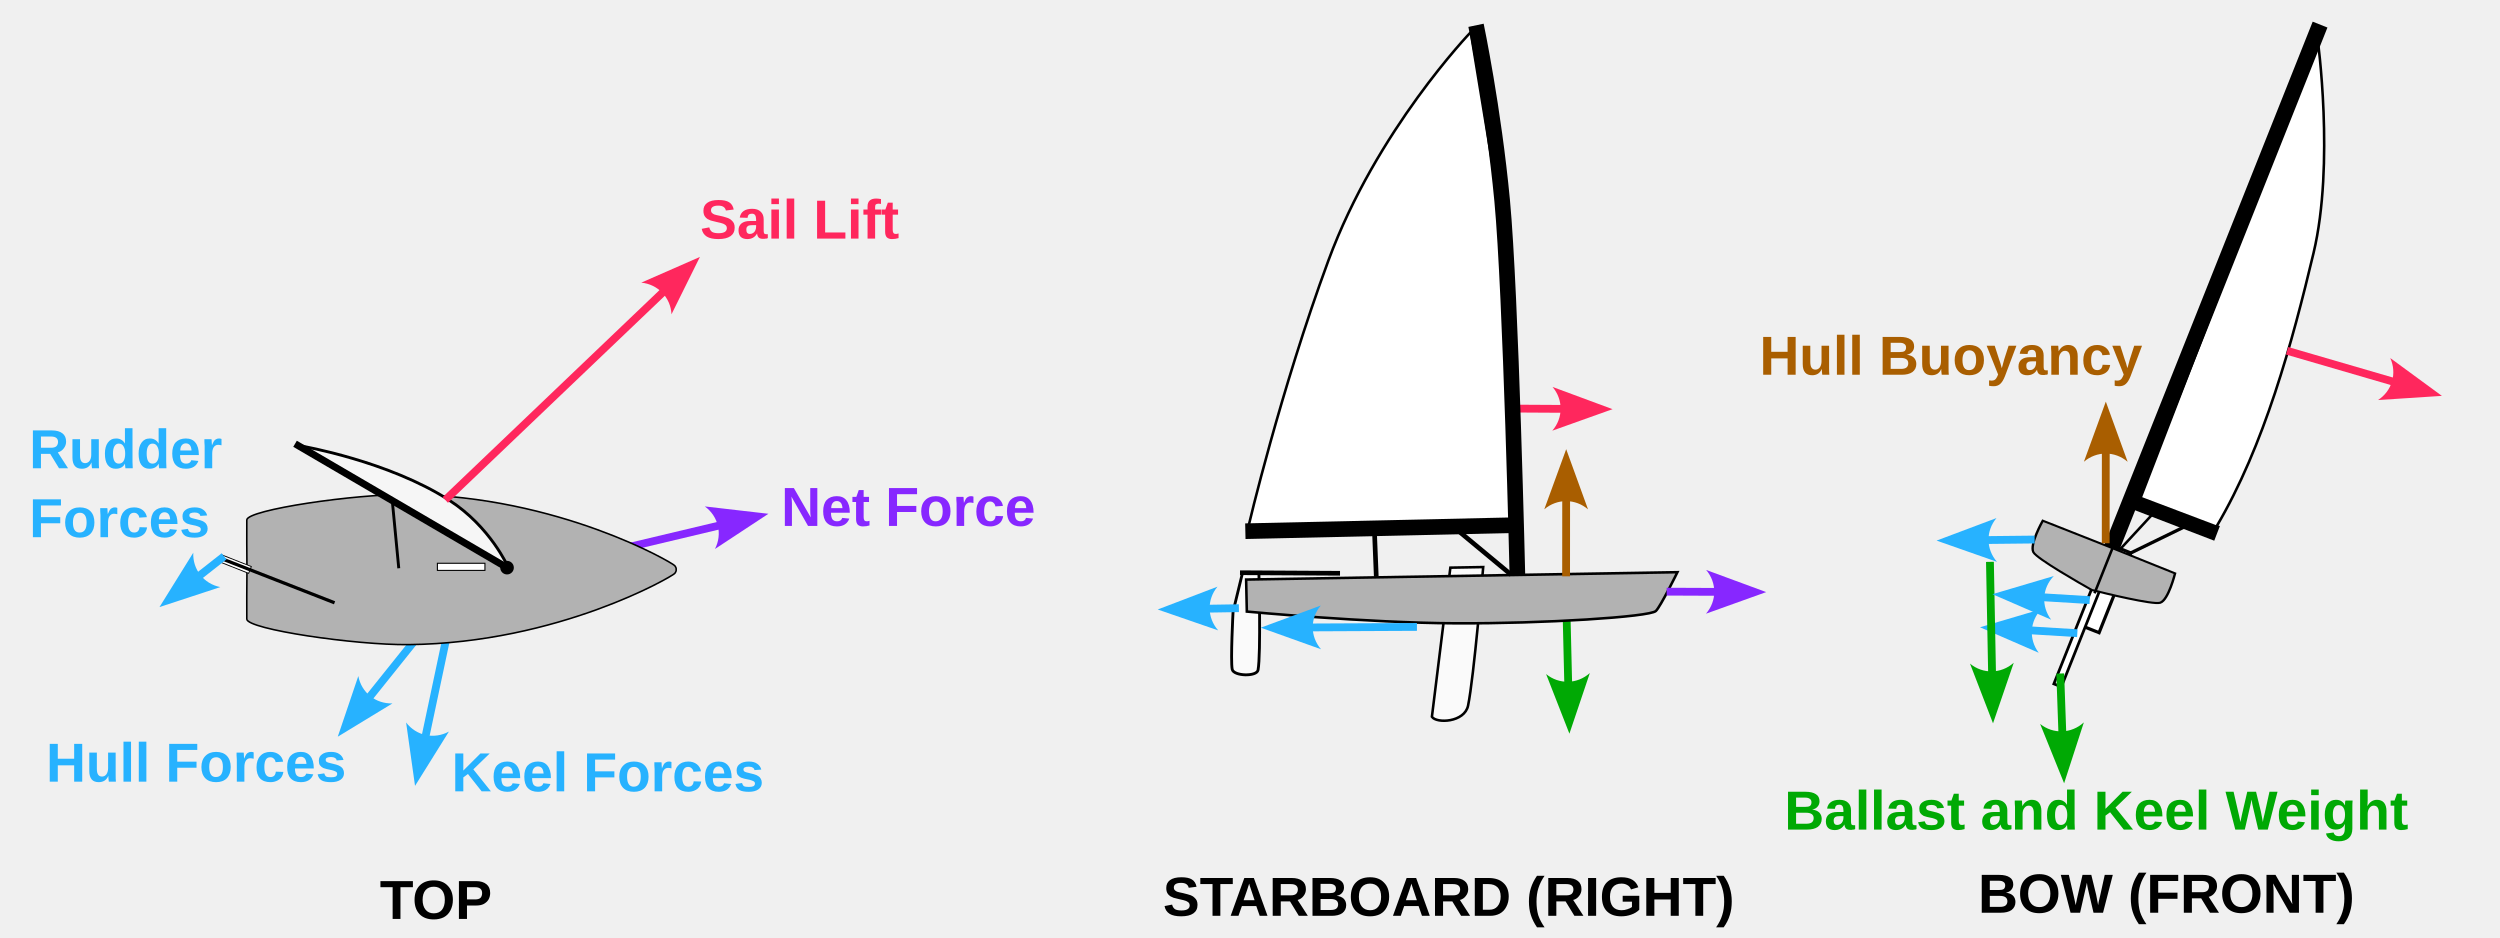
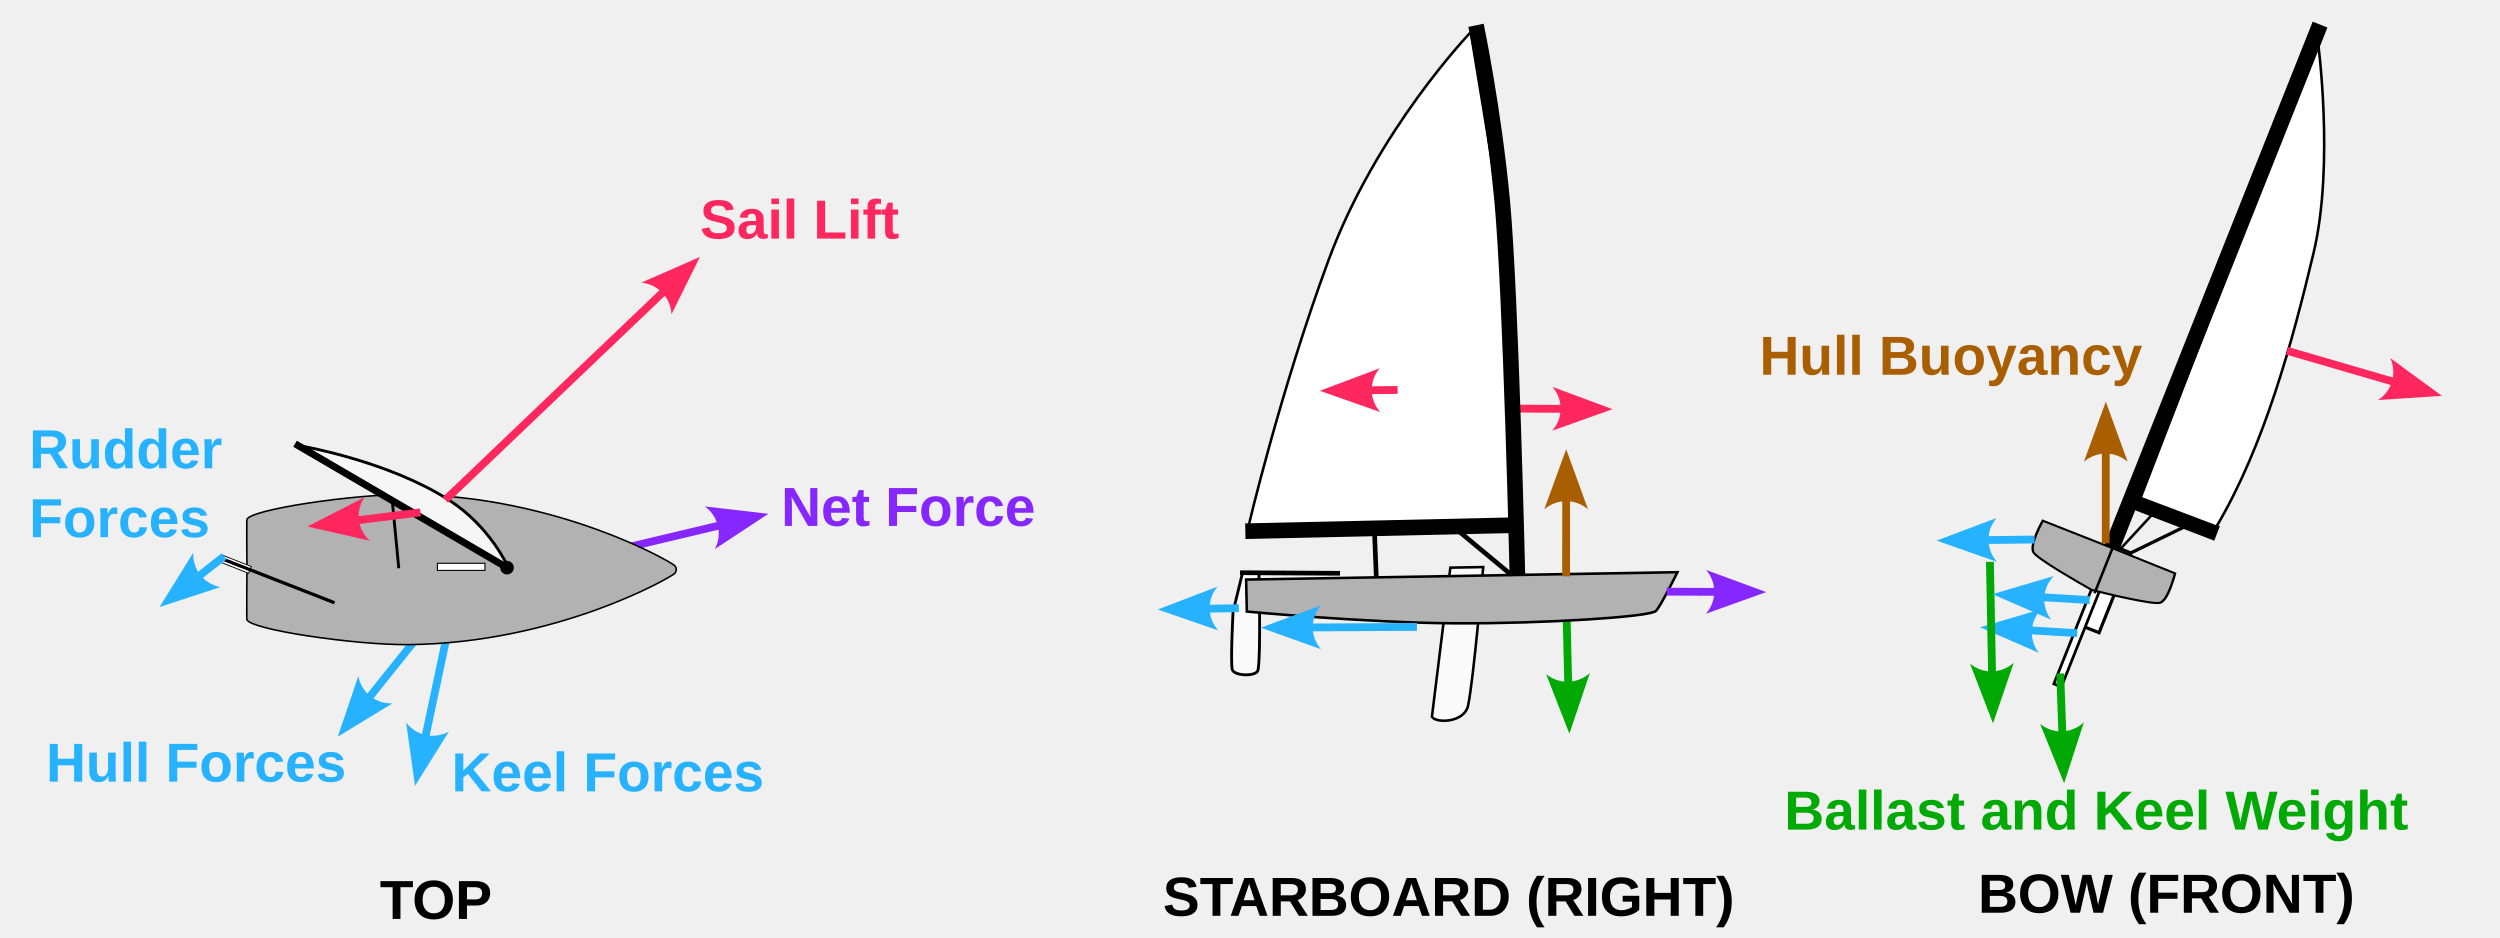
<svg xmlns="http://www.w3.org/2000/svg" width="160mm" height="60mm" viewBox="0 0 160 60" version="1.1" id="svg8862">
  <defs id="defs8859">
-     <marker style="overflow:visible" id="Arrow2" refX="0" refY="0" orient="auto-start-reverse" markerWidth="7.7" markerHeight="5.6" viewBox="0 0 7.7 5.6" preserveAspectRatio="xMidYMid">
-       <path transform="scale(0.7)" d="M -2,-4 9,0 -2,4 c 2,-2.33 2,-5.66 0,-8 z" style="fill:context-stroke;fill-rule:evenodd;stroke:none" id="arrow2L" />
-     </marker>
    <marker style="overflow:visible" id="Arrow2_F-00ff00_S-a95e00" refX="0" refY="0" orient="auto-start-reverse" markerWidth="7.7" markerHeight="5.6" viewBox="0 0 7.7 5.6" preserveAspectRatio="xMidYMid">
      <path transform="scale(0.7)" d="M -2,-4 9,0 -2,4 c 2,-2.33 2,-5.66 0,-8 z" style="fill:#a95e00;fill-rule:evenodd;stroke:none" id="path36563" />
    </marker>
    <marker style="overflow:visible" id="Arrow2_Fnone_S-ff275d" refX="0" refY="0" orient="auto-start-reverse" markerWidth="7.7" markerHeight="5.6" viewBox="0 0 7.7 5.6" preserveAspectRatio="xMidYMid">
      <path transform="scale(0.7)" d="M -2,-4 9,0 -2,4 c 2,-2.33 2,-5.66 0,-8 z" style="fill:#ff275d;fill-rule:evenodd;stroke:none" id="path36560" />
    </marker>
    <marker style="overflow:visible" id="Arrow2_Fnone_S-27b2ff" refX="0" refY="0" orient="auto-start-reverse" markerWidth="7.7" markerHeight="5.6" viewBox="0 0 7.7 5.6" preserveAspectRatio="xMidYMid">
      <path transform="scale(0.7)" d="M -2,-4 9,0 -2,4 c 2,-2.33 2,-5.66 0,-8 z" style="fill:#27b2ff;fill-rule:evenodd;stroke:none" id="path36557" />
    </marker>
    <marker style="overflow:visible" id="Arrow2_F-00ff00_S-00a904" refX="0" refY="0" orient="auto-start-reverse" markerWidth="7.7" markerHeight="5.6" viewBox="0 0 7.7 5.6" preserveAspectRatio="xMidYMid">
      <path transform="scale(0.7)" d="M -2,-4 9,0 -2,4 c 2,-2.33 2,-5.66 0,-8 z" style="fill:#00a904;fill-rule:evenodd;stroke:none" id="path36554" />
    </marker>
    <marker style="overflow:visible" id="Arrow2_F-0000ff_S-8727ff" refX="0" refY="0" orient="auto-start-reverse" markerWidth="7.7" markerHeight="5.6" viewBox="0 0 7.7 5.6" preserveAspectRatio="xMidYMid">
      <path transform="scale(0.7)" d="M -2,-4 9,0 -2,4 c 2,-2.33 2,-5.66 0,-8 z" style="fill:#8727ff;fill-rule:evenodd;stroke:none" id="path36551" />
    </marker>
  </defs>
  <g id="layer1">
    <path style="fill:#0000ff;fill-rule:evenodd;stroke:#8727ff;stroke-width:0.5;stroke-linecap:butt;stroke-linejoin:miter;stroke-dasharray:none;stroke-opacity:1;marker-end:url(#Arrow2_F-0000ff_S-8727ff)" d="m 40.293,34.996 5.821,-1.385" id="path12204" />
    <path style="fill:#00ff00;fill-rule:evenodd;stroke:#00a904;stroke-width:0.5;stroke-linecap:butt;stroke-linejoin:miter;stroke-dasharray:none;stroke-opacity:1;marker-end:url(#Arrow2_F-00ff00_S-00a904)" d="m 100.23,38.076 0.137,5.731" id="path36459" />
    <path style="fill:none;fill-rule:evenodd;stroke:#27b2ff;stroke-width:0.5;stroke-linecap:butt;stroke-linejoin:miter;stroke-dasharray:none;stroke-opacity:1;marker-end:url(#Arrow2_Fnone_S-27b2ff)" d="m 26.713,40.787 -3.126,3.902" id="path11816" />
    <path style="fill:none;fill-rule:evenodd;stroke:#ff275d;stroke-width:0.5;stroke-linecap:butt;stroke-linejoin:miter;stroke-dasharray:none;stroke-opacity:1;marker-end:url(#Arrow2_Fnone_S-ff275d)" d="m 96.462,26.147 3.593,0.021" id="path11642" />
    <path style="fill:none;fill-rule:evenodd;stroke:#27b2ff;stroke-width:0.5;stroke-linecap:butt;stroke-linejoin:miter;stroke-dasharray:none;stroke-opacity:1;marker-end:url(#Arrow2_Fnone_S-27b2ff)" d="M 28.83,39.598 27.215,47.215" id="path11730" />
    <g id="g8281" transform="translate(49.39008,-23.41573)">
      <g id="g8267">
        <g id="g6075" transform="translate(-0.07400018,0.1665004)">
          <path style="fill:#fafafa;fill-opacity:1;stroke:#000000;stroke-width:0.183;stroke-dasharray:none;stroke-opacity:1" d="m 30.193,59.959 -0.593,2.441 c 0,0 -0.166,3.127 -0.055,3.686 0.087,0.439 1.573,0.484 1.654,0.044 0.189,-1.026 0.055,-6.173 0.055,-6.173 z" id="path5259" />
          <path style="fill:#fafafa;fill-opacity:1;stroke:#000000;stroke-width:0.3;stroke-dasharray:none;stroke-opacity:1" d="m 30.044,59.903 6.401,0.037" id="path6071" />
        </g>
        <path style="fill:#fafafa;fill-opacity:1;stroke:#000000;stroke-width:0.165;stroke-dasharray:none;stroke-opacity:1" d="m 42.252,69.29 c 0.294,0.442 2.091,0.366 2.315,-0.717 0.371,-1.796 0.968,-8.865 0.968,-8.865 l -2.102,0.038 c 0,0 -1.064,8.618 -1.181,9.544 z" id="path6077" />
        <path style="fill:#ffffff;fill-opacity:1;stroke:#000000;stroke-width:0.165;stroke-dasharray:none;stroke-opacity:1" d="m 44.737,25.476 c 0,0 -6.03,6.265 -9.111,14.617 -3.081,8.351 -5.118,17.026 -5.118,17.026 l 16.97,-0.292 -0.338,-16.734 z" id="path6083" />
        <g id="g8199">
          <path style="fill:none;fill-opacity:1;stroke:#000000;stroke-width:1;stroke-dasharray:none;stroke-opacity:1" d="m 47.732,60.563 c 0,0 -0.425,-18.39 -0.984,-24.309 -0.56,-5.919 -1.673,-11.219 -1.673,-11.219" id="path6079" />
          <path style="fill:none;fill-opacity:1;stroke:#000000;stroke-width:1;stroke-dasharray:none;stroke-opacity:1" d="M 30.312,57.413 47.83,57.02" id="path6081" />
        </g>
        <path style="fill:#b2b2b2;fill-opacity:1;stroke:#000000;stroke-width:0.165;stroke-dasharray:none;stroke-opacity:1" d="m 57.965,60.036 -27.603,0.472 0.045,2.048 c 0,0 7.723,0.726 13.356,0.752 5.633,0.027 12.427,-0.41 12.822,-0.788 0.306,-0.293 1.38,-2.484 1.38,-2.484 z" id="path5093" />
      </g>
      <path style="fill:#ffffff;fill-opacity:1;stroke:#000000;stroke-width:0.3;stroke-dasharray:none;stroke-opacity:1" d="m 38.557,56.959 0.135,3.37" id="path8252" />
      <path style="fill:#ffffff;fill-opacity:1;stroke:#000000;stroke-width:0.3;stroke-dasharray:none;stroke-opacity:1" d="m 43.747,57.228 3.573,2.966" id="path8254" />
    </g>
    <path style="fill:#b2b2b2;fill-opacity:1;stroke:#000000;stroke-width:0.165;stroke-dasharray:none;stroke-opacity:1" d="m 28.32,20.234 c -5.517,-0.06 -16.688,1.579 -16.742,2.635 -0.021,0.416 0.009,4.276 0.016,5.131 -0.007,0.855 -0.037,4.715 -0.016,5.131 0.055,1.055 11.225,2.695 16.742,2.635 15.5,-0.169 27.272,-7.056 27.516,-7.365 0.132,-0.168 0.163,-0.301 0.148,-0.4 0.015,-0.1 -0.016,-0.232 -0.148,-0.4 -0.243,-0.31 -12.016,-7.196 -27.516,-7.365 z" id="path345" class="UnoptimicedTransforms" transform="matrix(0.6188489,0,0,0.6188489,8.629961,19.12236)" />
    <circle style="fill:#000000;stroke:#000000;stroke-width:0.102;stroke-dasharray:none;stroke-opacity:1" id="path1080" cx="46.347" cy="14.995" r="0.384" transform="rotate(30.3)" />
    <rect style="fill:#ffffff;fill-opacity:1;stroke:#000000;stroke-width:0.069;stroke-dasharray:none;stroke-opacity:1" id="rect5007" width="3.043" height="0.457" x="27.993" y="36.049" />
    <g id="g5003" transform="matrix(0.6188489,0,0,0.6188489,8.584674,11.04833)">
      <path style="fill:#f6f6f6;fill-opacity:1;stroke:#000000;stroke-width:0.3;stroke-dasharray:none;stroke-opacity:1" d="m 38.656,40.753 c 0,0 -1.822,-4.13 -6.065,-6.871 -6.264,-4.046 -15.245,-5.598 -15.245,-5.598 z" id="path1183" />
      <rect style="fill:#000000;fill-opacity:1;stroke:none;stroke-width:1.616;stroke-dasharray:none;stroke-opacity:1" id="rect4045" width="25.32" height="0.732" x="28.515" y="15.449" transform="rotate(30.3)" />
    </g>
    <g id="g8195" transform="matrix(0.5755613,0.2273832,-0.2273832,0.5755613,18.31147,10.26412)">
      <rect style="fill:#ffffff;fill-opacity:1;stroke:#000000;stroke-width:0.093;stroke-dasharray:none;stroke-opacity:1" id="rect4779" width="3.295" height="0.757" x="8.792" y="40.389" />
      <path style="fill:#ffffff;fill-opacity:1;stroke:#000000;stroke-width:0.34;stroke-dasharray:none;stroke-opacity:1" d="M 8.804,40.761 21.47,40.712" id="path8191" />
    </g>
    <path style="fill:#ffffff;fill-opacity:1;stroke:#000000;stroke-width:0.186;stroke-dasharray:none;stroke-opacity:1" d="m 25.104,32.031 0.417,4.338" id="path8256" />
    <path style="fill:none;fill-rule:evenodd;stroke:#ff275d;stroke-width:0.5;stroke-linecap:butt;stroke-linejoin:miter;stroke-dasharray:none;stroke-opacity:1;marker-end:url(#Arrow2_Fnone_S-ff275d)" d="M 28.498,31.998 42.516,18.618" id="path10881" />
    <path style="fill:none;fill-rule:evenodd;stroke:#27b2ff;stroke-width:0.5;stroke-linecap:butt;stroke-linejoin:miter;stroke-dasharray:none;stroke-opacity:1;marker-end:url(#Arrow2_Fnone_S-27b2ff)" d="m 14.341,35.604 -1.657,1.302" id="path11756" />
    <path style="fill:none;fill-rule:evenodd;stroke:#27b2ff;stroke-width:0.5;stroke-linecap:butt;stroke-linejoin:miter;stroke-dasharray:none;stroke-opacity:1;marker-end:url(#Arrow2_Fnone_S-27b2ff)" d="m 79.289,38.924 -2.047,0.033" id="path11780" />
    <rect style="fill:#ffffff;fill-opacity:1;stroke:#000000;stroke-width:0.206;stroke-dasharray:none;stroke-opacity:1" id="rect11810" width="1.268" height="5.494" x="138.522" y="-17.576" transform="rotate(21.71335)" />
    <path style="fill:#b2b2b2;fill-opacity:1;stroke:#000000;stroke-width:1;stroke-dasharray:none;stroke-opacity:1" d="m 136.081,31.906 5.81,2.232" id="path8303" />
    <path style="fill:#b2b2b2;fill-opacity:1;stroke:#000000;stroke-width:0.213;stroke-dasharray:none;stroke-opacity:1" d="m 139.937,33.651 -4.186,2.039" id="path8305" />
    <path style="fill:#b2b2b2;fill-opacity:1;stroke:#000000;stroke-width:0.165;stroke-dasharray:none;stroke-opacity:1" d="m 138.003,32.647 -2.497,2.701" id="path8307" />
    <path style="fill:#ffffff;fill-opacity:1;stroke:#000000;stroke-width:0.165;stroke-dasharray:none;stroke-opacity:1" d="m 148.324,2.461 c 0,0 1.107,8.005 -0.257,13.73 -1.364,5.725 -3.15,12.336 -6.217,17.515 l -4.857,-1.839 z" id="path8309" />
    <path style="fill:#ffffff;fill-opacity:1;stroke:#000000;stroke-width:0.165;stroke-dasharray:none;stroke-opacity:1" d="m 134.055,37.802 1.368,-3.434" id="path8743" />
    <rect style="fill:#ffffff;fill-opacity:1;stroke:#000000;stroke-width:0.178;stroke-dasharray:none;stroke-opacity:1" id="rect8745" width="0.515" height="10.109" x="138.313" y="-18.078" transform="rotate(21.71335)" />
    <path style="fill:#b2b2b2;fill-opacity:1;stroke:#000000;stroke-width:1.016;stroke-dasharray:none;stroke-opacity:1" d="M 135.069,35.261 148.484,1.574" id="path8301" />
    <path style="fill:#b2b2b2;fill-opacity:1;stroke:#000000;stroke-width:0.155;stroke-dasharray:none;stroke-opacity:1" d="m 21.109,32.383 c -0.557,0.006 -1.062,0.066 -1.062,0.066 L 20.029,37 l 0.018,4.551 c 0,0 2.025,0.242 2.43,-0.193 C 22.827,40.98 23.338,37.84 23.469,37 23.338,36.16 22.827,33.02 22.477,32.643 22.274,32.425 21.666,32.376 21.109,32.383 Z" id="path8295" class="UnoptimicedTransforms" transform="matrix(-0.320046,0.8036949,-0.930129,-0.3703943,175.8023,32.60284)" />
    <path style="fill:#ffffff;fill-opacity:1;stroke:#000000;stroke-width:0.165;stroke-dasharray:none;stroke-opacity:1" d="m 135.309,34.807 -1.26,3.164" id="path8757" />
    <path style="fill:none;fill-rule:evenodd;stroke:#ff275d;stroke-width:0.5;stroke-linecap:butt;stroke-linejoin:miter;stroke-dasharray:none;stroke-opacity:1;marker-end:url(#Arrow2_Fnone_S-ff275d)" d="m 146.374,22.45 6.883,2.005" id="path11652" />
    <path style="fill:none;fill-rule:evenodd;stroke:#27b2ff;stroke-width:0.5;stroke-linecap:butt;stroke-linejoin:miter;stroke-dasharray:none;stroke-opacity:1;marker-end:url(#Arrow2_Fnone_S-27b2ff)" d="M 132.949,40.525 129.865,40.337" id="path11788" />
    <path style="fill:none;fill-rule:evenodd;stroke:#27b2ff;stroke-width:0.5;stroke-linecap:butt;stroke-linejoin:miter;stroke-dasharray:none;stroke-opacity:1;marker-end:url(#Arrow2_Fnone_S-27b2ff)" d="m 130.216,34.53 -3.126,0.034" id="path11876" />
    <text xml:space="preserve" style="font-style:normal;font-variant:normal;font-weight:bold;font-stretch:normal;font-size:3.528px;font-family:Arial;-inkscape-font-specification:'Arial, Bold';font-variant-ligatures:normal;font-variant-caps:normal;font-variant-numeric:normal;font-variant-east-asian:normal;fill:#27b2ff;fill-opacity:1;stroke:none;stroke-width:0.5;stroke-dasharray:none;stroke-opacity:1" x="2.949" y="50.026" id="text11936">
      <tspan id="tspan11934" style="font-style:normal;font-variant:normal;font-weight:bold;font-stretch:normal;font-size:3.528px;font-family:Arial;-inkscape-font-specification:'Arial, Bold';font-variant-ligatures:normal;font-variant-caps:normal;font-variant-numeric:normal;font-variant-east-asian:normal;fill:#27b2ff;fill-opacity:1;stroke:none;stroke-width:0.5" x="2.949" y="50.026">Hull Forces</tspan>
    </text>
    <text xml:space="preserve" style="font-style:normal;font-variant:normal;font-weight:bold;font-stretch:normal;font-size:3.528px;font-family:Arial;-inkscape-font-specification:'Arial, Bold';font-variant-ligatures:normal;font-variant-caps:normal;font-variant-numeric:normal;font-variant-east-asian:normal;fill:#27b2ff;fill-opacity:1;stroke:none;stroke-width:0.5;stroke-dasharray:none;stroke-opacity:1" x="1.87" y="29.969" id="text12050">
      <tspan id="tspan12048" style="font-style:normal;font-variant:normal;font-weight:bold;font-stretch:normal;font-size:3.528px;font-family:Arial;-inkscape-font-specification:'Arial, Bold';font-variant-ligatures:normal;font-variant-caps:normal;font-variant-numeric:normal;font-variant-east-asian:normal;fill:#27b2ff;fill-opacity:1;stroke:none;stroke-width:0.5" x="1.87" y="29.969">Rudder</tspan>
      <tspan style="font-style:normal;font-variant:normal;font-weight:bold;font-stretch:normal;font-size:3.528px;font-family:Arial;-inkscape-font-specification:'Arial, Bold';font-variant-ligatures:normal;font-variant-caps:normal;font-variant-numeric:normal;font-variant-east-asian:normal;fill:#27b2ff;fill-opacity:1;stroke:none;stroke-width:0.5" x="1.87" y="34.378" id="tspan36441">Forces</tspan>
    </text>
    <text xml:space="preserve" style="font-style:normal;font-variant:normal;font-weight:bold;font-stretch:normal;font-size:3.528px;font-family:Arial;-inkscape-font-specification:'Arial, Bold';font-variant-ligatures:normal;font-variant-caps:normal;font-variant-numeric:normal;font-variant-east-asian:normal;fill:#27b2ff;fill-opacity:1;stroke:none;stroke-width:0.5;stroke-dasharray:none;stroke-opacity:1" x="28.903" y="50.642" id="text12054">
      <tspan style="font-style:normal;font-variant:normal;font-weight:bold;font-stretch:normal;font-size:3.528px;font-family:Arial;-inkscape-font-specification:'Arial, Bold';font-variant-ligatures:normal;font-variant-caps:normal;font-variant-numeric:normal;font-variant-east-asian:normal;fill:#27b2ff;fill-opacity:1;stroke:none;stroke-width:0.5;stroke-opacity:1" x="28.903" y="50.642" id="tspan36233">Keel Forces</tspan>
    </text>
    <text xml:space="preserve" style="font-style:normal;font-variant:normal;font-weight:bold;font-stretch:normal;font-size:3.528px;font-family:Arial;-inkscape-font-specification:'Arial, Bold';font-variant-ligatures:normal;font-variant-caps:normal;font-variant-numeric:normal;font-variant-east-asian:normal;fill:#ff275d;fill-opacity:1;stroke:none;stroke-width:0.1;stroke-dasharray:none;stroke-opacity:1" x="44.8" y="15.267" id="text12058">
      <tspan id="tspan12056" style="font-style:normal;font-variant:normal;font-weight:bold;font-stretch:normal;font-size:3.528px;font-family:Arial;-inkscape-font-specification:'Arial, Bold';font-variant-ligatures:normal;font-variant-caps:normal;font-variant-numeric:normal;font-variant-east-asian:normal;fill:#ff275d;fill-opacity:1;stroke:none;stroke-width:0.1;stroke-dasharray:none" x="44.8" y="15.267">Sail Lift</tspan>
    </text>
    <path style="fill:none;fill-rule:evenodd;stroke:#27b2ff;stroke-width:0.5;stroke-linecap:butt;stroke-linejoin:miter;stroke-dasharray:none;stroke-opacity:1;marker-end:url(#Arrow2_Fnone_S-27b2ff)" d="m 90.684,40.123 -6.845,0.033" id="path12212" />
    <text xml:space="preserve" style="font-style:normal;font-variant:normal;font-weight:bold;font-stretch:normal;font-size:3.528px;font-family:Arial;-inkscape-font-specification:'Arial, Bold';font-variant-ligatures:normal;font-variant-caps:normal;font-variant-numeric:normal;font-variant-east-asian:normal;fill:#8727ff;fill-opacity:1;stroke:none;stroke-width:0.1;stroke-dasharray:none;stroke-opacity:1" x="49.998" y="33.659" id="text12268">
      <tspan id="tspan12266" style="font-style:normal;font-variant:normal;font-weight:bold;font-stretch:normal;font-size:3.528px;font-family:Arial;-inkscape-font-specification:'Arial, Bold';font-variant-ligatures:normal;font-variant-caps:normal;font-variant-numeric:normal;font-variant-east-asian:normal;fill:#8727ff;fill-opacity:1;stroke:none;stroke-width:0.1;stroke-dasharray:none" x="49.998" y="33.659">Net Force</tspan>
    </text>
    <path style="fill:#00ff00;fill-rule:evenodd;stroke:#00a904;stroke-width:0.5;stroke-linecap:butt;stroke-linejoin:miter;stroke-dasharray:none;stroke-opacity:1;marker-end:url(#Arrow2_F-00ff00_S-00a904)" d="m 127.356,35.958 0.137,7.186" id="path12776" />
    <text xml:space="preserve" style="font-style:normal;font-variant:normal;font-weight:bold;font-stretch:normal;font-size:3.528px;font-family:Arial;-inkscape-font-specification:'Arial, Bold';font-variant-ligatures:normal;font-variant-caps:normal;font-variant-numeric:normal;font-variant-east-asian:normal;fill:#00a904;fill-opacity:1;stroke:none;stroke-width:0.1;stroke-dasharray:none;stroke-opacity:1" x="114.199" y="53.093" id="text12850">
      <tspan id="tspan12848" style="font-style:normal;font-variant:normal;font-weight:bold;font-stretch:normal;font-size:3.528px;font-family:Arial;-inkscape-font-specification:'Arial, Bold';font-variant-ligatures:normal;font-variant-caps:normal;font-variant-numeric:normal;font-variant-east-asian:normal;fill:#00a904;fill-opacity:1;stroke:none;stroke-width:0.1;stroke-dasharray:none" x="114.199" y="53.093">Ballast and Keel Weight</tspan>
    </text>
    <text xml:space="preserve" style="font-style:normal;font-variant:normal;font-weight:bold;font-stretch:normal;font-size:3.528px;font-family:Arial;-inkscape-font-specification:'Arial, Bold';font-variant-ligatures:normal;font-variant-caps:normal;font-variant-numeric:normal;font-variant-east-asian:normal;fill:#000000;fill-opacity:1;stroke:none;stroke-width:0.165;stroke-dasharray:none;stroke-opacity:1" x="24.3" y="58.812" id="text13072">
      <tspan id="tspan13070" style="fill:#000000;fill-opacity:1;stroke:none;stroke-width:0.165" x="24.3" y="58.812">TOP </tspan>
    </text>
    <text xml:space="preserve" style="font-style:normal;font-variant:normal;font-weight:bold;font-stretch:normal;font-size:3.528px;font-family:Arial;-inkscape-font-specification:'Arial, Bold';font-variant-ligatures:normal;font-variant-caps:normal;font-variant-numeric:normal;font-variant-east-asian:normal;fill:#000000;fill-opacity:1;stroke:none;stroke-width:0.165;stroke-dasharray:none;stroke-opacity:1" x="74.42" y="58.612" id="text13178">
      <tspan id="tspan13176" style="fill:#000000;fill-opacity:1;stroke:none;stroke-width:0.165" x="74.42" y="58.612">STARBOARD (RIGHT)</tspan>
    </text>
    <text xml:space="preserve" style="font-style:normal;font-variant:normal;font-weight:bold;font-stretch:normal;font-size:3.528px;font-family:Arial;-inkscape-font-specification:'Arial, Bold';font-variant-ligatures:normal;font-variant-caps:normal;font-variant-numeric:normal;font-variant-east-asian:normal;fill:#000000;fill-opacity:1;stroke:none;stroke-width:0.165;stroke-dasharray:none;stroke-opacity:1" x="126.599" y="58.412" id="text13284">
      <tspan id="tspan13282" style="fill:#000000;fill-opacity:1;stroke:none;stroke-width:0.165" x="126.599" y="58.412">BOW (FRONT)</tspan>
    </text>
    <path style="fill:#0000ff;fill-rule:evenodd;stroke:#8727ff;stroke-width:0.5;stroke-linecap:butt;stroke-linejoin:miter;stroke-dasharray:none;stroke-opacity:1;marker-end:url(#Arrow2_F-0000ff_S-8727ff)" d="m 106.666,37.866 3.222,0.014" id="path13288" />
    <path style="fill:#00ff00;fill-rule:evenodd;stroke:#00a904;stroke-width:0.5;stroke-linecap:butt;stroke-linejoin:miter;stroke-dasharray:none;stroke-opacity:1;marker-end:url(#Arrow2_F-00ff00_S-00a904)" d="m 131.855,43.104 0.137,3.878" id="path36219" />
    <path style="fill:none;fill-rule:evenodd;stroke:#27b2ff;stroke-width:0.5;stroke-linecap:butt;stroke-linejoin:miter;stroke-dasharray:none;stroke-opacity:1;marker-end:url(#Arrow2_Fnone_S-27b2ff)" d="M 133.743,38.408 130.659,38.22" id="path36315" />
    <text xml:space="preserve" style="font-style:normal;font-variant:normal;font-weight:bold;font-stretch:normal;font-size:3.528px;font-family:Arial;-inkscape-font-specification:'Arial, Bold';font-variant-ligatures:normal;font-variant-caps:normal;font-variant-numeric:normal;font-variant-east-asian:normal;fill:#a95e00;fill-opacity:1;stroke:none;stroke-width:0.1;stroke-dasharray:none;stroke-opacity:1" x="112.611" y="23.982" id="text36321">
      <tspan id="tspan36319" style="font-style:normal;font-variant:normal;font-weight:bold;font-stretch:normal;font-size:3.528px;font-family:Arial;-inkscape-font-specification:'Arial, Bold';font-variant-ligatures:normal;font-variant-caps:normal;font-variant-numeric:normal;font-variant-east-asian:normal;fill:#a95e00;fill-opacity:1;stroke:none;stroke-width:0.1;stroke-dasharray:none" x="112.611" y="23.982">Hull Buoyancy</tspan>
    </text>
    <path style="fill:#00ff00;fill-rule:evenodd;stroke:#a95e00;stroke-width:0.5;stroke-linecap:butt;stroke-linejoin:miter;stroke-dasharray:none;stroke-opacity:1;marker-end:url(#Arrow2_F-00ff00_S-a95e00)" d="m 134.766,34.768 0.004,-5.914" id="path36325" />
    <path style="fill:#00ff00;fill-rule:evenodd;stroke:#a95e00;stroke-width:0.5;stroke-linecap:butt;stroke-linejoin:miter;stroke-dasharray:none;stroke-opacity:1;marker-end:url(#Arrow2_F-00ff00_S-a95e00)" d="m 100.23,36.885 0.004,-4.987" id="path36451" />
+     <path style="fill:none;fill-rule:evenodd;stroke:#ff275d;stroke-width:0.5;stroke-linecap:butt;stroke-linejoin:miter;stroke-dasharray:none;stroke-opacity:1;marker-end:url(#Arrow2_Fnone_S-ff275d)" d="m 26.911,32.792 -4.111,0.514" id="path433" />
+     <path style="fill:none;fill-rule:evenodd;stroke:#ff275d;stroke-width:0.5;stroke-linecap:butt;stroke-linejoin:miter;stroke-dasharray:none;stroke-opacity:1;marker-end:url(#Arrow2_Fnone_S-ff275d)" d="m 89.448,24.956 -1.833,0.021" id="path531" />
  </g>
</svg>
